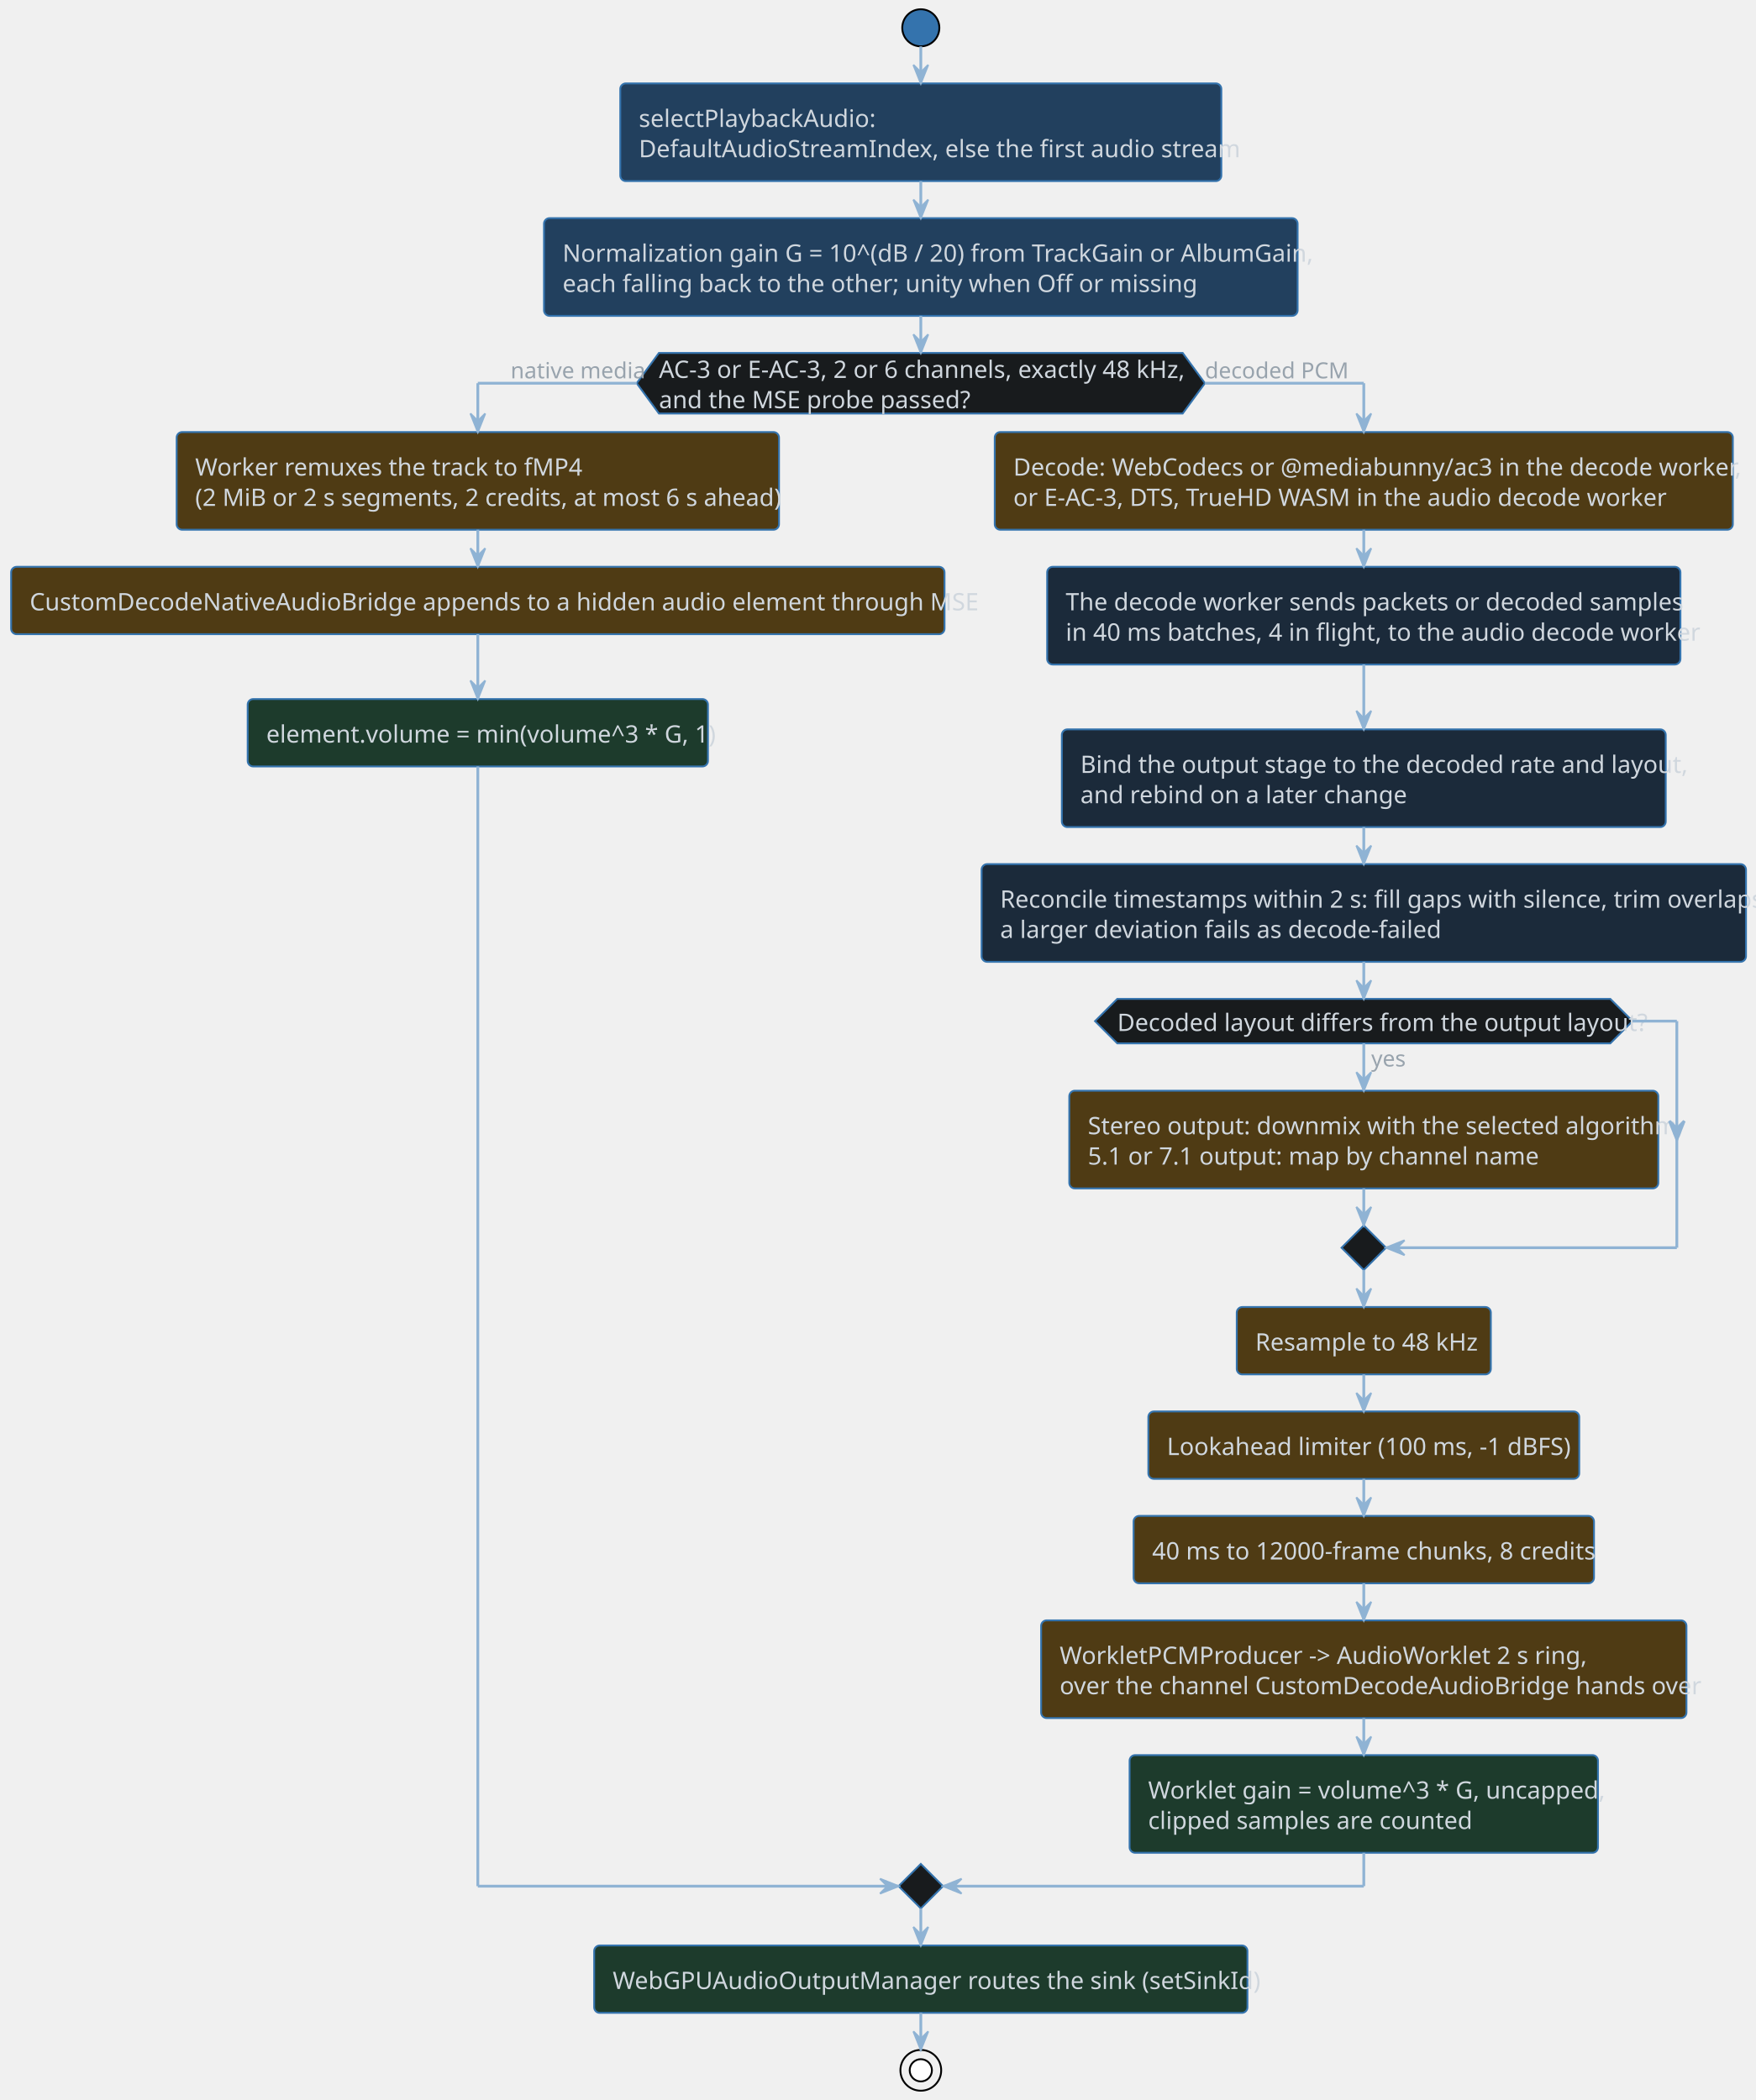
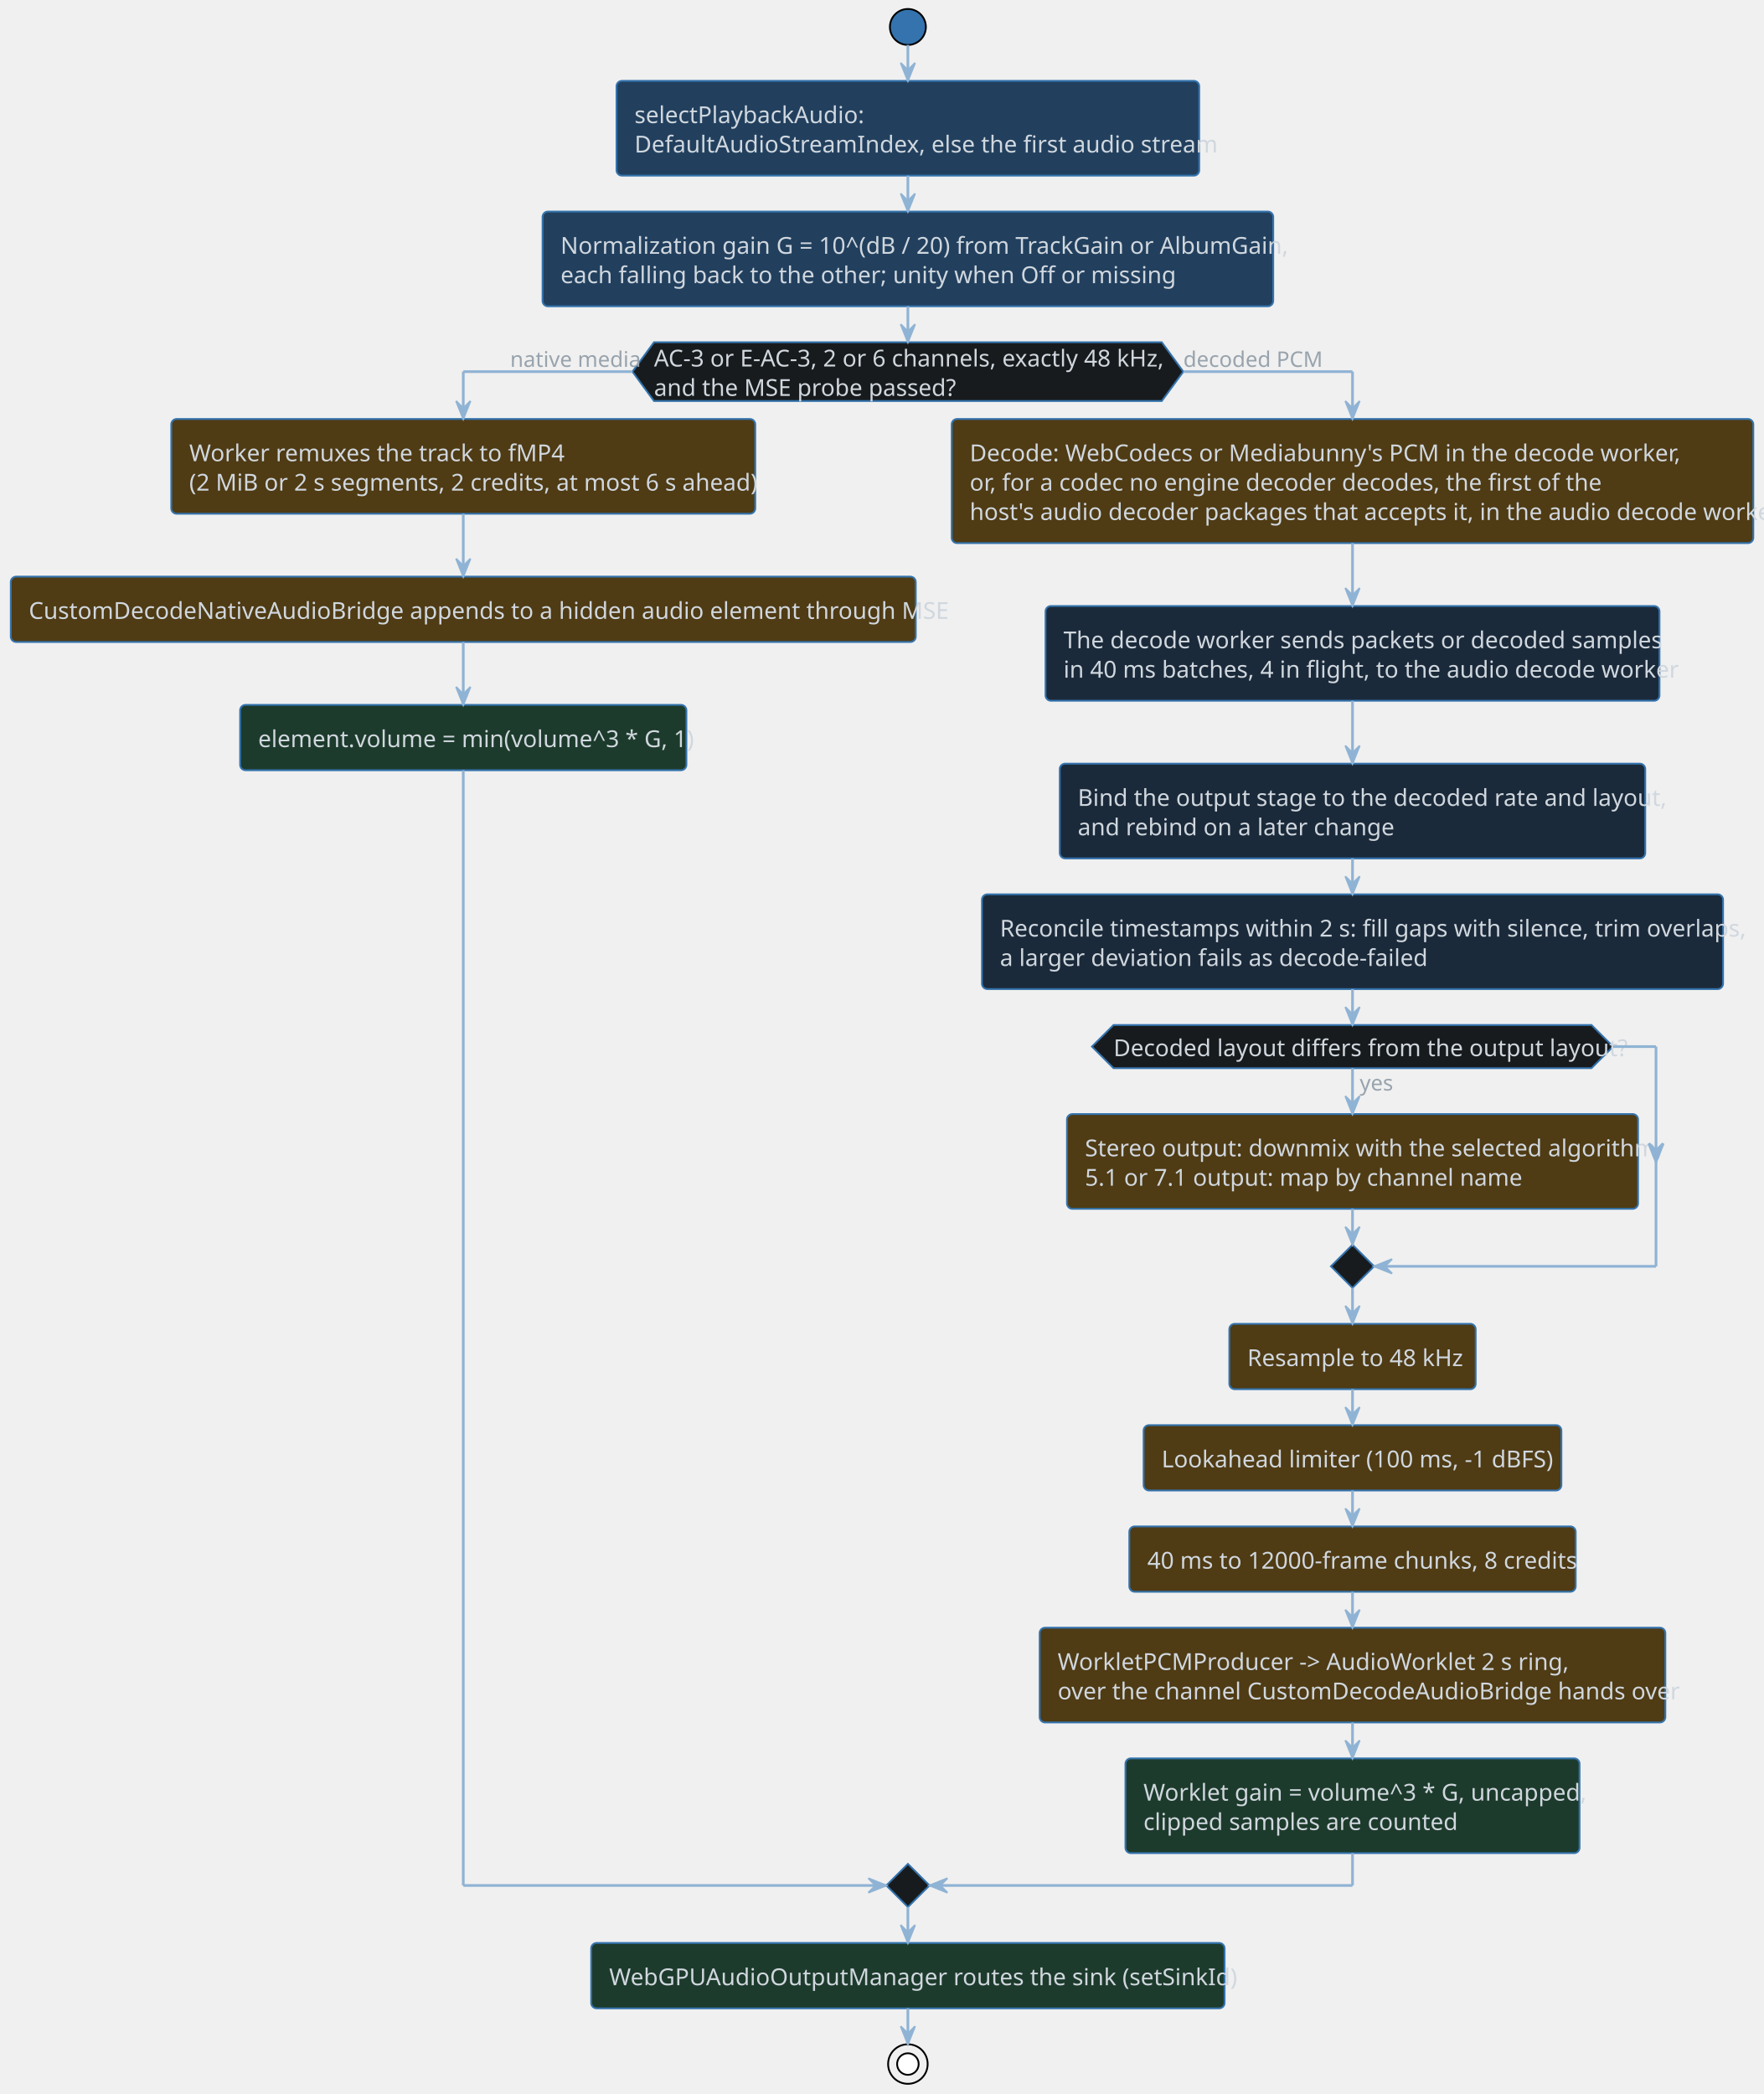
- <svg xmlns="http://www.w3.org/2000/svg" contentStyleType="text/css" data-diagram-type="ACTIVITY" height="1133px" preserveAspectRatio="none" style="width:947px;height:1133px;" version="1.1" viewBox="0 0 947 1133" width="947px" zoomAndPan="magnify">
+ <svg xmlns="http://www.w3.org/2000/svg" contentStyleType="text/css" data-diagram-type="ACTIVITY" height="1165px" preserveAspectRatio="none" style="width:981px;height:1165px;" version="1.1" viewBox="0 0 981 1165" width="981px" zoomAndPan="magnify">
  <defs />
  <g>
-     <ellipse cx="496.684" cy="15" fill="#3473AD" rx="10" ry="10" style="stroke:#000000;stroke-width:1;" />
-     <rect fill="#22405E" height="52.703" rx="3" ry="3" style="stroke:#3473AD;stroke-width:1;" width="324.211" x="334.579" y="45" />
-     <text fill="#D0D7DE" font-family="sans-serif" font-size="13" lengthAdjust="spacing" textLength="123.57" x="344.579" y="68.495">selectPlaybackAudio:</text>
-     <text fill="#D0D7DE" font-family="sans-serif" font-size="13" lengthAdjust="spacing" textLength="304.211" x="344.579" y="84.847">DefaultAudioStreamIndex, else the first audio stream</text>
-     <rect fill="#22405E" height="52.703" rx="3" ry="3" style="stroke:#3473AD;stroke-width:1;" width="406.502" x="293.433" y="117.703" />
-     <text fill="#D0D7DE" font-family="sans-serif" font-size="13" lengthAdjust="spacing" textLength="386.502" x="303.433" y="141.198">Normalization gain G = 10^(dB / 20) from TrackGain or AlbumGain,</text>
-     <text fill="#D0D7DE" font-family="sans-serif" font-size="13" lengthAdjust="spacing" textLength="319.389" x="303.433" y="157.55">each falling back to the other; unity when Off or missing</text>
-     <polygon fill="#181B1D" points="355.433,190.406,637.936,190.406,649.936,206.758,637.936,223.109,355.433,223.109,343.433,206.758,355.433,190.406" style="stroke:#3473AD;stroke-width:1;" />
-     <text fill="#D0D7DE" font-family="sans-serif" font-size="13" lengthAdjust="spacing" textLength="282.502" x="355.433" y="203.901">AC-3 or E-AC-3, 2 or 6 channels, exactly 48 kHz,</text>
-     <text fill="#D0D7DE" font-family="sans-serif" font-size="13" lengthAdjust="spacing" textLength="164.779" x="355.433" y="220.253">and the MSE probe passed?</text>
-     <text fill="#98A3AD" font-family="sans-serif" font-size="12" lengthAdjust="spacing" textLength="68.039" x="275.394" y="204.121">native media</text>
-     <text fill="#98A3AD" font-family="sans-serif" font-size="12" lengthAdjust="spacing" textLength="76.043" x="649.936" y="204.121">decoded PCM</text>
+     <ellipse cx="505.1" cy="15" fill="#3473AD" rx="10" ry="10" style="stroke:#000000;stroke-width:1;" />
+     <rect fill="#22405E" height="52.703" rx="3" ry="3" style="stroke:#3473AD;stroke-width:1;" width="324.211" x="342.994" y="45" />
+     <text fill="#D0D7DE" font-family="sans-serif" font-size="13" lengthAdjust="spacing" textLength="123.57" x="352.994" y="68.495">selectPlaybackAudio:</text>
+     <text fill="#D0D7DE" font-family="sans-serif" font-size="13" lengthAdjust="spacing" textLength="304.211" x="352.994" y="84.847">DefaultAudioStreamIndex, else the first audio stream</text>
+     <rect fill="#22405E" height="52.703" rx="3" ry="3" style="stroke:#3473AD;stroke-width:1;" width="406.502" x="301.849" y="117.703" />
+     <text fill="#D0D7DE" font-family="sans-serif" font-size="13" lengthAdjust="spacing" textLength="386.502" x="311.849" y="141.198">Normalization gain G = 10^(dB / 20) from TrackGain or AlbumGain,</text>
+     <text fill="#D0D7DE" font-family="sans-serif" font-size="13" lengthAdjust="spacing" textLength="319.389" x="311.849" y="157.55">each falling back to the other; unity when Off or missing</text>
+     <polygon fill="#181B1D" points="363.849,190.406,646.351,190.406,658.351,206.758,646.351,223.109,363.849,223.109,351.849,206.758,363.849,190.406" style="stroke:#3473AD;stroke-width:1;" />
+     <text fill="#D0D7DE" font-family="sans-serif" font-size="13" lengthAdjust="spacing" textLength="282.502" x="363.849" y="203.901">AC-3 or E-AC-3, 2 or 6 channels, exactly 48 kHz,</text>
+     <text fill="#D0D7DE" font-family="sans-serif" font-size="13" lengthAdjust="spacing" textLength="164.779" x="363.849" y="220.253">and the MSE probe passed?</text>
+     <text fill="#98A3AD" font-family="sans-serif" font-size="12" lengthAdjust="spacing" textLength="68.039" x="283.809" y="204.121">native media</text>
+     <text fill="#98A3AD" font-family="sans-serif" font-size="12" lengthAdjust="spacing" textLength="76.043" x="658.351" y="204.121">decoded PCM</text>
    <rect fill="#4F3B14" height="52.703" rx="3" ry="3" style="stroke:#3473AD;stroke-width:1;" width="324.903" x="95.286" y="233.109" />
    <text fill="#D0D7DE" font-family="sans-serif" font-size="13" lengthAdjust="spacing" textLength="197.222" x="105.286" y="256.604">Worker remuxes the track to fMP4</text>
    <text fill="#D0D7DE" font-family="sans-serif" font-size="13" lengthAdjust="spacing" textLength="304.903" x="105.286" y="272.956">(2 MiB or 2 s segments, 2 credits, at most 6 s ahead)</text>
-     <rect fill="#4F3B14" height="36.352" rx="3" ry="3" style="stroke:#3473AD;stroke-width:1;" width="503.476" x="6" y="305.812" />
-     <text fill="#D0D7DE" font-family="sans-serif" font-size="13" lengthAdjust="spacing" textLength="483.476" x="16" y="329.308">CustomDecodeNativeAudioBridge appends to a hidden audio element through MSE</text>
-     <rect fill="#1D3B2C" height="36.352" rx="3" ry="3" style="stroke:#3473AD;stroke-width:1;" width="248.274" x="133.601" y="377.164" />
-     <text fill="#D0D7DE" font-family="sans-serif" font-size="13" lengthAdjust="spacing" textLength="228.274" x="143.601" y="400.659">element.volume = min(volume^3 * G, 1)</text>
-     <rect fill="#4F3B14" height="52.703" rx="3" ry="3" style="stroke:#3473AD;stroke-width:1;" width="398.123" x="536.569" y="233.109" />
-     <text fill="#D0D7DE" font-family="sans-serif" font-size="13" lengthAdjust="spacing" textLength="378.123" x="546.569" y="256.604">Decode: WebCodecs or @mediabunny/ac3 in the decode worker,</text>
-     <text fill="#D0D7DE" font-family="sans-serif" font-size="13" lengthAdjust="spacing" textLength="347.509" x="546.569" y="272.956">or E-AC-3, DTS, TrueHD WASM in the audio decode worker</text>
-     <rect fill="#1B2A3A" height="52.703" rx="3" ry="3" style="stroke:#3473AD;stroke-width:1;" width="341.579" x="564.842" y="305.812" />
-     <text fill="#D0D7DE" font-family="sans-serif" font-size="13" lengthAdjust="spacing" textLength="318.678" x="574.842" y="329.308">The decode worker sends packets or decoded samples</text>
-     <text fill="#D0D7DE" font-family="sans-serif" font-size="13" lengthAdjust="spacing" textLength="321.579" x="574.842" y="345.659">in 40 ms batches, 4 in flight, to the audio decode worker</text>
-     <rect fill="#1B2A3A" height="52.703" rx="3" ry="3" style="stroke:#3473AD;stroke-width:1;" width="325.728" x="572.767" y="393.516" />
-     <text fill="#D0D7DE" font-family="sans-serif" font-size="13" lengthAdjust="spacing" textLength="305.728" x="582.767" y="417.011">Bind the output stage to the decoded rate and layout,</text>
-     <text fill="#D0D7DE" font-family="sans-serif" font-size="13" lengthAdjust="spacing" textLength="165.515" x="582.767" y="433.362">and rebind on a later change</text>
-     <rect fill="#1B2A3A" height="52.703" rx="3" ry="3" style="stroke:#3473AD;stroke-width:1;" width="412.31" x="529.476" y="466.219" />
-     <text fill="#D0D7DE" font-family="sans-serif" font-size="13" lengthAdjust="spacing" textLength="392.31" x="539.476" y="489.714">Reconcile timestamps within 2 s: fill gaps with silence, trim overlaps,</text>
-     <text fill="#D0D7DE" font-family="sans-serif" font-size="13" lengthAdjust="spacing" textLength="225.469" x="539.476" y="506.065">a larger deviation fails as decode-failed</text>
-     <rect fill="#4F3B14" height="52.703" rx="3" ry="3" style="stroke:#3473AD;stroke-width:1;" width="317.711" x="576.775" y="588.469" />
-     <text fill="#D0D7DE" font-family="sans-serif" font-size="13" lengthAdjust="spacing" textLength="297.711" x="586.775" y="611.964">Stereo output: downmix with the selected algorithm,</text>
-     <text fill="#D0D7DE" font-family="sans-serif" font-size="13" lengthAdjust="spacing" textLength="229.817" x="586.775" y="628.315">5.1 or 7.1 output: map by channel name</text>
-     <polygon fill="#181B1D" points="602.663,538.922,868.598,538.922,880.598,550.922,868.598,562.922,602.663,562.922,590.663,550.922,602.663,538.922" style="stroke:#3473AD;stroke-width:1;" />
-     <text fill="#98A3AD" font-family="sans-serif" font-size="12" lengthAdjust="spacing" textLength="18.674" x="739.631" y="575.379">yes</text>
-     <text fill="#D0D7DE" font-family="sans-serif" font-size="13" lengthAdjust="spacing" textLength="265.935" x="602.663" y="556.241">Decoded layout differs from the output layout?</text>
-     <polygon fill="#181B1D" points="735.631,661.172,747.631,673.172,735.631,685.172,723.631,673.172,735.631,661.172" style="stroke:#3473AD;stroke-width:1;" />
-     <rect fill="#4F3B14" height="36.352" rx="3" ry="3" style="stroke:#3473AD;stroke-width:1;" width="137.051" x="667.106" y="705.172" />
-     <text fill="#D0D7DE" font-family="sans-serif" font-size="13" lengthAdjust="spacing" textLength="117.051" x="677.106" y="728.667">Resample to 48 kHz</text>
-     <rect fill="#4F3B14" height="36.352" rx="3" ry="3" style="stroke:#3473AD;stroke-width:1;" width="232.424" x="619.419" y="761.523" />
-     <text fill="#D0D7DE" font-family="sans-serif" font-size="13" lengthAdjust="spacing" textLength="212.424" x="629.419" y="785.019">Lookahead limiter (100 ms, -1 dBFS)</text>
-     <rect fill="#4F3B14" height="36.352" rx="3" ry="3" style="stroke:#3473AD;stroke-width:1;" width="248.332" x="611.465" y="817.875" />
-     <text fill="#D0D7DE" font-family="sans-serif" font-size="13" lengthAdjust="spacing" textLength="228.332" x="621.465" y="841.37">40 ms to 12000-frame chunks, 8 credits</text>
-     <rect fill="#4F3B14" height="52.703" rx="3" ry="3" style="stroke:#3473AD;stroke-width:1;" width="348.091" x="561.585" y="874.227" />
-     <text fill="#D0D7DE" font-family="sans-serif" font-size="13" lengthAdjust="spacing" textLength="272.003" x="571.585" y="897.722">WorkletPCMProducer -&gt; AudioWorklet 2 s ring,</text>
-     <text fill="#D0D7DE" font-family="sans-serif" font-size="13" lengthAdjust="spacing" textLength="328.091" x="571.585" y="914.073">over the channel CustomDecodeAudioBridge hands over</text>
-     <rect fill="#1D3B2C" height="52.703" rx="3" ry="3" style="stroke:#3473AD;stroke-width:1;" width="252.642" x="609.31" y="946.93" />
-     <text fill="#D0D7DE" font-family="sans-serif" font-size="13" lengthAdjust="spacing" textLength="232.642" x="619.31" y="970.425">Worklet gain = volume^3 * G, uncapped,</text>
-     <text fill="#D0D7DE" font-family="sans-serif" font-size="13" lengthAdjust="spacing" textLength="165.49" x="619.31" y="986.776">clipped samples are counted</text>
-     <polygon fill="#181B1D" points="496.684,1005.633,508.684,1017.633,496.684,1029.633,484.684,1017.633,496.684,1005.633" style="stroke:#3473AD;stroke-width:1;" />
-     <rect fill="#1D3B2C" height="36.352" rx="3" ry="3" style="stroke:#3473AD;stroke-width:1;" width="352.382" x="320.493" y="1049.633" />
-     <text fill="#D0D7DE" font-family="sans-serif" font-size="13" lengthAdjust="spacing" textLength="332.382" x="330.493" y="1073.128">WebGPUAudioOutputManager routes the sink (setSinkId)</text>
-     <ellipse cx="496.684" cy="1116.984" fill="none" rx="11" ry="11" style="stroke:#000000;stroke-width:1;" />
-     <ellipse cx="496.684" cy="1116.984" fill="#FFFFFF" rx="6" ry="6" style="stroke:#000000;stroke-width:1;" />
-     <line style="stroke:#8FB3D4;stroke-width:1.5;" x1="496.684" x2="496.684" y1="25" y2="45" />
-     <polygon fill="#8FB3D4" points="492.684,35,496.684,45,500.684,35,496.684,39" style="stroke:#8FB3D4;stroke-width:1;" />
-     <line style="stroke:#8FB3D4;stroke-width:1.5;" x1="496.684" x2="496.684" y1="97.703" y2="117.703" />
-     <polygon fill="#8FB3D4" points="492.684,107.703,496.684,117.703,500.684,107.703,496.684,111.703" style="stroke:#8FB3D4;stroke-width:1;" />
-     <line style="stroke:#8FB3D4;stroke-width:1.5;" x1="257.738" x2="257.738" y1="285.812" y2="305.812" />
-     <polygon fill="#8FB3D4" points="253.738,295.812,257.738,305.812,261.738,295.812,257.738,299.812" style="stroke:#8FB3D4;stroke-width:1;" />
-     <line style="stroke:#8FB3D4;stroke-width:1.5;" x1="257.738" x2="257.738" y1="342.164" y2="377.164" />
-     <polygon fill="#8FB3D4" points="253.738,367.164,257.738,377.164,261.738,367.164,257.738,371.164" style="stroke:#8FB3D4;stroke-width:1;" />
-     <line style="stroke:#8FB3D4;stroke-width:1.5;" x1="735.631" x2="735.631" y1="285.812" y2="305.812" />
-     <polygon fill="#8FB3D4" points="731.631,295.812,735.631,305.812,739.631,295.812,735.631,299.812" style="stroke:#8FB3D4;stroke-width:1;" />
-     <line style="stroke:#8FB3D4;stroke-width:1.5;" x1="735.631" x2="735.631" y1="358.516" y2="393.516" />
-     <polygon fill="#8FB3D4" points="731.631,383.516,735.631,393.516,739.631,383.516,735.631,387.516" style="stroke:#8FB3D4;stroke-width:1;" />
-     <line style="stroke:#8FB3D4;stroke-width:1.5;" x1="735.631" x2="735.631" y1="446.219" y2="466.219" />
-     <polygon fill="#8FB3D4" points="731.631,456.219,735.631,466.219,739.631,456.219,735.631,460.219" style="stroke:#8FB3D4;stroke-width:1;" />
-     <line style="stroke:#8FB3D4;stroke-width:1.5;" x1="735.631" x2="735.631" y1="562.922" y2="588.469" />
-     <polygon fill="#8FB3D4" points="731.631,578.469,735.631,588.469,739.631,578.469,735.631,582.469" style="stroke:#8FB3D4;stroke-width:1;" />
-     <line style="stroke:#8FB3D4;stroke-width:1.5;" x1="880.598" x2="904.487" y1="550.922" y2="550.922" />
-     <polygon fill="#8FB3D4" points="900.487,604.82,904.487,614.82,908.487,604.82,904.487,608.82" style="stroke:#8FB3D4;stroke-width:1.5;" />
-     <line style="stroke:#8FB3D4;stroke-width:1.5;" x1="904.487" x2="904.487" y1="550.922" y2="673.172" />
-     <line style="stroke:#8FB3D4;stroke-width:1.5;" x1="904.487" x2="747.631" y1="673.172" y2="673.172" />
-     <polygon fill="#8FB3D4" points="757.631,669.172,747.631,673.172,757.631,677.172,753.631,673.172" style="stroke:#8FB3D4;stroke-width:1;" />
-     <line style="stroke:#8FB3D4;stroke-width:1.5;" x1="735.631" x2="735.631" y1="641.172" y2="661.172" />
-     <polygon fill="#8FB3D4" points="731.631,651.172,735.631,661.172,739.631,651.172,735.631,655.172" style="stroke:#8FB3D4;stroke-width:1;" />
-     <line style="stroke:#8FB3D4;stroke-width:1.5;" x1="735.631" x2="735.631" y1="518.922" y2="538.922" />
-     <polygon fill="#8FB3D4" points="731.631,528.922,735.631,538.922,739.631,528.922,735.631,532.922" style="stroke:#8FB3D4;stroke-width:1;" />
-     <line style="stroke:#8FB3D4;stroke-width:1.5;" x1="735.631" x2="735.631" y1="685.172" y2="705.172" />
-     <polygon fill="#8FB3D4" points="731.631,695.172,735.631,705.172,739.631,695.172,735.631,699.172" style="stroke:#8FB3D4;stroke-width:1;" />
-     <line style="stroke:#8FB3D4;stroke-width:1.5;" x1="735.631" x2="735.631" y1="741.523" y2="761.523" />
-     <polygon fill="#8FB3D4" points="731.631,751.523,735.631,761.523,739.631,751.523,735.631,755.523" style="stroke:#8FB3D4;stroke-width:1;" />
-     <line style="stroke:#8FB3D4;stroke-width:1.5;" x1="735.631" x2="735.631" y1="797.875" y2="817.875" />
-     <polygon fill="#8FB3D4" points="731.631,807.875,735.631,817.875,739.631,807.875,735.631,811.875" style="stroke:#8FB3D4;stroke-width:1;" />
-     <line style="stroke:#8FB3D4;stroke-width:1.5;" x1="735.631" x2="735.631" y1="854.227" y2="874.227" />
-     <polygon fill="#8FB3D4" points="731.631,864.227,735.631,874.227,739.631,864.227,735.631,868.227" style="stroke:#8FB3D4;stroke-width:1;" />
-     <line style="stroke:#8FB3D4;stroke-width:1.5;" x1="735.631" x2="735.631" y1="926.93" y2="946.93" />
-     <polygon fill="#8FB3D4" points="731.631,936.93,735.631,946.93,739.631,936.93,735.631,940.93" style="stroke:#8FB3D4;stroke-width:1;" />
-     <line style="stroke:#8FB3D4;stroke-width:1.5;" x1="343.433" x2="257.738" y1="206.758" y2="206.758" />
+     <rect fill="#4F3B14" height="36.352" rx="3" ry="3" style="stroke:#3473AD;stroke-width:1;" width="503.476" x="6" y="320.812" />
+     <text fill="#D0D7DE" font-family="sans-serif" font-size="13" lengthAdjust="spacing" textLength="483.476" x="16" y="344.308">CustomDecodeNativeAudioBridge appends to a hidden audio element through MSE</text>
+     <rect fill="#1D3B2C" height="36.352" rx="3" ry="3" style="stroke:#3473AD;stroke-width:1;" width="248.274" x="133.601" y="392.164" />
+     <text fill="#D0D7DE" font-family="sans-serif" font-size="13" lengthAdjust="spacing" textLength="228.274" x="143.601" y="415.659">element.volume = min(volume^3 * G, 1)</text>
+     <rect fill="#4F3B14" height="69.055" rx="3" ry="3" style="stroke:#3473AD;stroke-width:1;" width="445.972" x="529.476" y="233.109" />
+     <text fill="#D0D7DE" font-family="sans-serif" font-size="13" lengthAdjust="spacing" textLength="381.837" x="539.476" y="256.604">Decode: WebCodecs or Mediabunny's PCM in the decode worker,</text>
+     <text fill="#D0D7DE" font-family="sans-serif" font-size="13" lengthAdjust="spacing" textLength="333.157" x="539.476" y="272.956">or, for a codec no engine decoder decodes, the first of the</text>
+     <text fill="#D0D7DE" font-family="sans-serif" font-size="13" lengthAdjust="spacing" textLength="425.972" x="539.476" y="289.308">host's audio decoder packages that accepts it, in the audio decode worker</text>
+     <rect fill="#1B2A3A" height="52.703" rx="3" ry="3" style="stroke:#3473AD;stroke-width:1;" width="341.579" x="581.672" y="337.164" />
+     <text fill="#D0D7DE" font-family="sans-serif" font-size="13" lengthAdjust="spacing" textLength="318.678" x="591.672" y="360.659">The decode worker sends packets or decoded samples</text>
+     <text fill="#D0D7DE" font-family="sans-serif" font-size="13" lengthAdjust="spacing" textLength="321.579" x="591.672" y="377.011">in 40 ms batches, 4 in flight, to the audio decode worker</text>
+     <rect fill="#1B2A3A" height="52.703" rx="3" ry="3" style="stroke:#3473AD;stroke-width:1;" width="325.728" x="589.597" y="424.867" />
+     <text fill="#D0D7DE" font-family="sans-serif" font-size="13" lengthAdjust="spacing" textLength="305.728" x="599.597" y="448.362">Bind the output stage to the decoded rate and layout,</text>
+     <text fill="#D0D7DE" font-family="sans-serif" font-size="13" lengthAdjust="spacing" textLength="165.515" x="599.597" y="464.714">and rebind on a later change</text>
+     <rect fill="#1B2A3A" height="52.703" rx="3" ry="3" style="stroke:#3473AD;stroke-width:1;" width="412.31" x="546.306" y="497.57" />
+     <text fill="#D0D7DE" font-family="sans-serif" font-size="13" lengthAdjust="spacing" textLength="392.31" x="556.306" y="521.065">Reconcile timestamps within 2 s: fill gaps with silence, trim overlaps,</text>
+     <text fill="#D0D7DE" font-family="sans-serif" font-size="13" lengthAdjust="spacing" textLength="225.469" x="556.306" y="537.417">a larger deviation fails as decode-failed</text>
+     <rect fill="#4F3B14" height="52.703" rx="3" ry="3" style="stroke:#3473AD;stroke-width:1;" width="317.711" x="593.606" y="619.82" />
+     <text fill="#D0D7DE" font-family="sans-serif" font-size="13" lengthAdjust="spacing" textLength="297.711" x="603.606" y="643.315">Stereo output: downmix with the selected algorithm,</text>
+     <text fill="#D0D7DE" font-family="sans-serif" font-size="13" lengthAdjust="spacing" textLength="229.817" x="603.606" y="659.667">5.1 or 7.1 output: map by channel name</text>
+     <polygon fill="#181B1D" points="619.494,570.273,885.429,570.273,897.429,582.273,885.429,594.273,619.494,594.273,607.494,582.273,619.494,570.273" style="stroke:#3473AD;stroke-width:1;" />
+     <text fill="#98A3AD" font-family="sans-serif" font-size="12" lengthAdjust="spacing" textLength="18.674" x="756.462" y="606.731">yes</text>
+     <text fill="#D0D7DE" font-family="sans-serif" font-size="13" lengthAdjust="spacing" textLength="265.935" x="619.494" y="587.593">Decoded layout differs from the output layout?</text>
+     <polygon fill="#181B1D" points="752.462,692.523,764.462,704.523,752.462,716.523,740.462,704.523,752.462,692.523" style="stroke:#3473AD;stroke-width:1;" />
+     <rect fill="#4F3B14" height="36.352" rx="3" ry="3" style="stroke:#3473AD;stroke-width:1;" width="137.051" x="683.936" y="736.523" />
+     <text fill="#D0D7DE" font-family="sans-serif" font-size="13" lengthAdjust="spacing" textLength="117.051" x="693.936" y="760.019">Resample to 48 kHz</text>
+     <rect fill="#4F3B14" height="36.352" rx="3" ry="3" style="stroke:#3473AD;stroke-width:1;" width="232.424" x="636.25" y="792.875" />
+     <text fill="#D0D7DE" font-family="sans-serif" font-size="13" lengthAdjust="spacing" textLength="212.424" x="646.25" y="816.37">Lookahead limiter (100 ms, -1 dBFS)</text>
+     <rect fill="#4F3B14" height="36.352" rx="3" ry="3" style="stroke:#3473AD;stroke-width:1;" width="248.332" x="628.296" y="849.227" />
+     <text fill="#D0D7DE" font-family="sans-serif" font-size="13" lengthAdjust="spacing" textLength="228.332" x="638.296" y="872.722">40 ms to 12000-frame chunks, 8 credits</text>
+     <rect fill="#4F3B14" height="52.703" rx="3" ry="3" style="stroke:#3473AD;stroke-width:1;" width="348.091" x="578.416" y="905.578" />
+     <text fill="#D0D7DE" font-family="sans-serif" font-size="13" lengthAdjust="spacing" textLength="272.003" x="588.416" y="929.073">WorkletPCMProducer -&gt; AudioWorklet 2 s ring,</text>
+     <text fill="#D0D7DE" font-family="sans-serif" font-size="13" lengthAdjust="spacing" textLength="328.091" x="588.416" y="945.425">over the channel CustomDecodeAudioBridge hands over</text>
+     <rect fill="#1D3B2C" height="52.703" rx="3" ry="3" style="stroke:#3473AD;stroke-width:1;" width="252.642" x="626.141" y="978.281" />
+     <text fill="#D0D7DE" font-family="sans-serif" font-size="13" lengthAdjust="spacing" textLength="232.642" x="636.141" y="1001.776">Worklet gain = volume^3 * G, uncapped,</text>
+     <text fill="#D0D7DE" font-family="sans-serif" font-size="13" lengthAdjust="spacing" textLength="165.49" x="636.141" y="1018.128">clipped samples are counted</text>
+     <polygon fill="#181B1D" points="505.1,1036.984,517.1,1048.984,505.1,1060.984,493.1,1048.984,505.1,1036.984" style="stroke:#3473AD;stroke-width:1;" />
+     <rect fill="#1D3B2C" height="36.352" rx="3" ry="3" style="stroke:#3473AD;stroke-width:1;" width="352.382" x="328.909" y="1080.984" />
+     <text fill="#D0D7DE" font-family="sans-serif" font-size="13" lengthAdjust="spacing" textLength="332.382" x="338.909" y="1104.479">WebGPUAudioOutputManager routes the sink (setSinkId)</text>
+     <ellipse cx="505.1" cy="1148.336" fill="none" rx="11" ry="11" style="stroke:#000000;stroke-width:1;" />
+     <ellipse cx="505.1" cy="1148.336" fill="#FFFFFF" rx="6" ry="6" style="stroke:#000000;stroke-width:1;" />
+     <line style="stroke:#8FB3D4;stroke-width:1.5;" x1="505.1" x2="505.1" y1="25" y2="45" />
+     <polygon fill="#8FB3D4" points="501.1,35,505.1,45,509.1,35,505.1,39" style="stroke:#8FB3D4;stroke-width:1;" />
+     <line style="stroke:#8FB3D4;stroke-width:1.5;" x1="505.1" x2="505.1" y1="97.703" y2="117.703" />
+     <polygon fill="#8FB3D4" points="501.1,107.703,505.1,117.703,509.1,107.703,505.1,111.703" style="stroke:#8FB3D4;stroke-width:1;" />
+     <line style="stroke:#8FB3D4;stroke-width:1.5;" x1="257.738" x2="257.738" y1="285.812" y2="320.812" />
+     <polygon fill="#8FB3D4" points="253.738,310.812,257.738,320.812,261.738,310.812,257.738,314.812" style="stroke:#8FB3D4;stroke-width:1;" />
+     <line style="stroke:#8FB3D4;stroke-width:1.5;" x1="257.738" x2="257.738" y1="357.164" y2="392.164" />
+     <polygon fill="#8FB3D4" points="253.738,382.164,257.738,392.164,261.738,382.164,257.738,386.164" style="stroke:#8FB3D4;stroke-width:1;" />
+     <line style="stroke:#8FB3D4;stroke-width:1.5;" x1="752.462" x2="752.462" y1="302.164" y2="337.164" />
+     <polygon fill="#8FB3D4" points="748.462,327.164,752.462,337.164,756.462,327.164,752.462,331.164" style="stroke:#8FB3D4;stroke-width:1;" />
+     <line style="stroke:#8FB3D4;stroke-width:1.5;" x1="752.462" x2="752.462" y1="389.867" y2="424.867" />
+     <polygon fill="#8FB3D4" points="748.462,414.867,752.462,424.867,756.462,414.867,752.462,418.867" style="stroke:#8FB3D4;stroke-width:1;" />
+     <line style="stroke:#8FB3D4;stroke-width:1.5;" x1="752.462" x2="752.462" y1="477.57" y2="497.57" />
+     <polygon fill="#8FB3D4" points="748.462,487.57,752.462,497.57,756.462,487.57,752.462,491.57" style="stroke:#8FB3D4;stroke-width:1;" />
+     <line style="stroke:#8FB3D4;stroke-width:1.5;" x1="752.462" x2="752.462" y1="594.273" y2="619.82" />
+     <polygon fill="#8FB3D4" points="748.462,609.82,752.462,619.82,756.462,609.82,752.462,613.82" style="stroke:#8FB3D4;stroke-width:1;" />
+     <line style="stroke:#8FB3D4;stroke-width:1.5;" x1="897.429" x2="921.317" y1="582.273" y2="582.273" />
+     <polygon fill="#8FB3D4" points="917.317,636.172,921.317,646.172,925.317,636.172,921.317,640.172" style="stroke:#8FB3D4;stroke-width:1.5;" />
+     <line style="stroke:#8FB3D4;stroke-width:1.5;" x1="921.317" x2="921.317" y1="582.273" y2="704.523" />
+     <line style="stroke:#8FB3D4;stroke-width:1.5;" x1="921.317" x2="764.462" y1="704.523" y2="704.523" />
+     <polygon fill="#8FB3D4" points="774.462,700.523,764.462,704.523,774.462,708.523,770.462,704.523" style="stroke:#8FB3D4;stroke-width:1;" />
+     <line style="stroke:#8FB3D4;stroke-width:1.5;" x1="752.462" x2="752.462" y1="672.523" y2="692.523" />
+     <polygon fill="#8FB3D4" points="748.462,682.523,752.462,692.523,756.462,682.523,752.462,686.523" style="stroke:#8FB3D4;stroke-width:1;" />
+     <line style="stroke:#8FB3D4;stroke-width:1.5;" x1="752.462" x2="752.462" y1="550.273" y2="570.273" />
+     <polygon fill="#8FB3D4" points="748.462,560.273,752.462,570.273,756.462,560.273,752.462,564.273" style="stroke:#8FB3D4;stroke-width:1;" />
+     <line style="stroke:#8FB3D4;stroke-width:1.5;" x1="752.462" x2="752.462" y1="716.523" y2="736.523" />
+     <polygon fill="#8FB3D4" points="748.462,726.523,752.462,736.523,756.462,726.523,752.462,730.523" style="stroke:#8FB3D4;stroke-width:1;" />
+     <line style="stroke:#8FB3D4;stroke-width:1.5;" x1="752.462" x2="752.462" y1="772.875" y2="792.875" />
+     <polygon fill="#8FB3D4" points="748.462,782.875,752.462,792.875,756.462,782.875,752.462,786.875" style="stroke:#8FB3D4;stroke-width:1;" />
+     <line style="stroke:#8FB3D4;stroke-width:1.5;" x1="752.462" x2="752.462" y1="829.227" y2="849.227" />
+     <polygon fill="#8FB3D4" points="748.462,839.227,752.462,849.227,756.462,839.227,752.462,843.227" style="stroke:#8FB3D4;stroke-width:1;" />
+     <line style="stroke:#8FB3D4;stroke-width:1.5;" x1="752.462" x2="752.462" y1="885.578" y2="905.578" />
+     <polygon fill="#8FB3D4" points="748.462,895.578,752.462,905.578,756.462,895.578,752.462,899.578" style="stroke:#8FB3D4;stroke-width:1;" />
+     <line style="stroke:#8FB3D4;stroke-width:1.5;" x1="752.462" x2="752.462" y1="958.281" y2="978.281" />
+     <polygon fill="#8FB3D4" points="748.462,968.281,752.462,978.281,756.462,968.281,752.462,972.281" style="stroke:#8FB3D4;stroke-width:1;" />
+     <line style="stroke:#8FB3D4;stroke-width:1.5;" x1="351.849" x2="257.738" y1="206.758" y2="206.758" />
    <line style="stroke:#8FB3D4;stroke-width:1.5;" x1="257.738" x2="257.738" y1="206.758" y2="233.109" />
    <polygon fill="#8FB3D4" points="253.738,223.109,257.738,233.109,261.738,223.109,257.738,227.109" style="stroke:#8FB3D4;stroke-width:1;" />
-     <line style="stroke:#8FB3D4;stroke-width:1.5;" x1="649.936" x2="735.631" y1="206.758" y2="206.758" />
-     <line style="stroke:#8FB3D4;stroke-width:1.5;" x1="735.631" x2="735.631" y1="206.758" y2="233.109" />
-     <polygon fill="#8FB3D4" points="731.631,223.109,735.631,233.109,739.631,223.109,735.631,227.109" style="stroke:#8FB3D4;stroke-width:1;" />
-     <line style="stroke:#8FB3D4;stroke-width:1.5;" x1="257.738" x2="257.738" y1="413.516" y2="1017.633" />
-     <line style="stroke:#8FB3D4;stroke-width:1.5;" x1="257.738" x2="484.684" y1="1017.633" y2="1017.633" />
-     <polygon fill="#8FB3D4" points="474.684,1013.633,484.684,1017.633,474.684,1021.633,478.684,1017.633" style="stroke:#8FB3D4;stroke-width:1;" />
-     <line style="stroke:#8FB3D4;stroke-width:1.5;" x1="735.631" x2="735.631" y1="999.633" y2="1017.633" />
-     <line style="stroke:#8FB3D4;stroke-width:1.5;" x1="735.631" x2="508.684" y1="1017.633" y2="1017.633" />
-     <polygon fill="#8FB3D4" points="518.684,1013.633,508.684,1017.633,518.684,1021.633,514.684,1017.633" style="stroke:#8FB3D4;stroke-width:1;" />
-     <line style="stroke:#8FB3D4;stroke-width:1.5;" x1="496.684" x2="496.684" y1="170.406" y2="190.406" />
-     <polygon fill="#8FB3D4" points="492.684,180.406,496.684,190.406,500.684,180.406,496.684,184.406" style="stroke:#8FB3D4;stroke-width:1;" />
-     <line style="stroke:#8FB3D4;stroke-width:1.5;" x1="496.684" x2="496.684" y1="1029.633" y2="1049.633" />
-     <polygon fill="#8FB3D4" points="492.684,1039.633,496.684,1049.633,500.684,1039.633,496.684,1043.633" style="stroke:#8FB3D4;stroke-width:1;" />
-     <line style="stroke:#8FB3D4;stroke-width:1.5;" x1="496.684" x2="496.684" y1="1085.984" y2="1105.984" />
-     <polygon fill="#8FB3D4" points="492.684,1095.984,496.684,1105.984,500.684,1095.984,496.684,1099.984" style="stroke:#8FB3D4;stroke-width:1;" />
+     <line style="stroke:#8FB3D4;stroke-width:1.5;" x1="658.351" x2="752.462" y1="206.758" y2="206.758" />
+     <line style="stroke:#8FB3D4;stroke-width:1.5;" x1="752.462" x2="752.462" y1="206.758" y2="233.109" />
+     <polygon fill="#8FB3D4" points="748.462,223.109,752.462,233.109,756.462,223.109,752.462,227.109" style="stroke:#8FB3D4;stroke-width:1;" />
+     <line style="stroke:#8FB3D4;stroke-width:1.5;" x1="257.738" x2="257.738" y1="428.516" y2="1048.984" />
+     <line style="stroke:#8FB3D4;stroke-width:1.5;" x1="257.738" x2="493.1" y1="1048.984" y2="1048.984" />
+     <polygon fill="#8FB3D4" points="483.1,1044.984,493.1,1048.984,483.1,1052.984,487.1,1048.984" style="stroke:#8FB3D4;stroke-width:1;" />
+     <line style="stroke:#8FB3D4;stroke-width:1.5;" x1="752.462" x2="752.462" y1="1030.984" y2="1048.984" />
+     <line style="stroke:#8FB3D4;stroke-width:1.5;" x1="752.462" x2="517.1" y1="1048.984" y2="1048.984" />
+     <polygon fill="#8FB3D4" points="527.1,1044.984,517.1,1048.984,527.1,1052.984,523.1,1048.984" style="stroke:#8FB3D4;stroke-width:1;" />
+     <line style="stroke:#8FB3D4;stroke-width:1.5;" x1="505.1" x2="505.1" y1="170.406" y2="190.406" />
+     <polygon fill="#8FB3D4" points="501.1,180.406,505.1,190.406,509.1,180.406,505.1,184.406" style="stroke:#8FB3D4;stroke-width:1;" />
+     <line style="stroke:#8FB3D4;stroke-width:1.5;" x1="505.1" x2="505.1" y1="1060.984" y2="1080.984" />
+     <polygon fill="#8FB3D4" points="501.1,1070.984,505.1,1080.984,509.1,1070.984,505.1,1074.984" style="stroke:#8FB3D4;stroke-width:1;" />
+     <line style="stroke:#8FB3D4;stroke-width:1.5;" x1="505.1" x2="505.1" y1="1117.336" y2="1137.336" />
+     <polygon fill="#8FB3D4" points="501.1,1127.336,505.1,1137.336,509.1,1127.336,505.1,1131.336" style="stroke:#8FB3D4;stroke-width:1;" />
  </g>
</svg>
